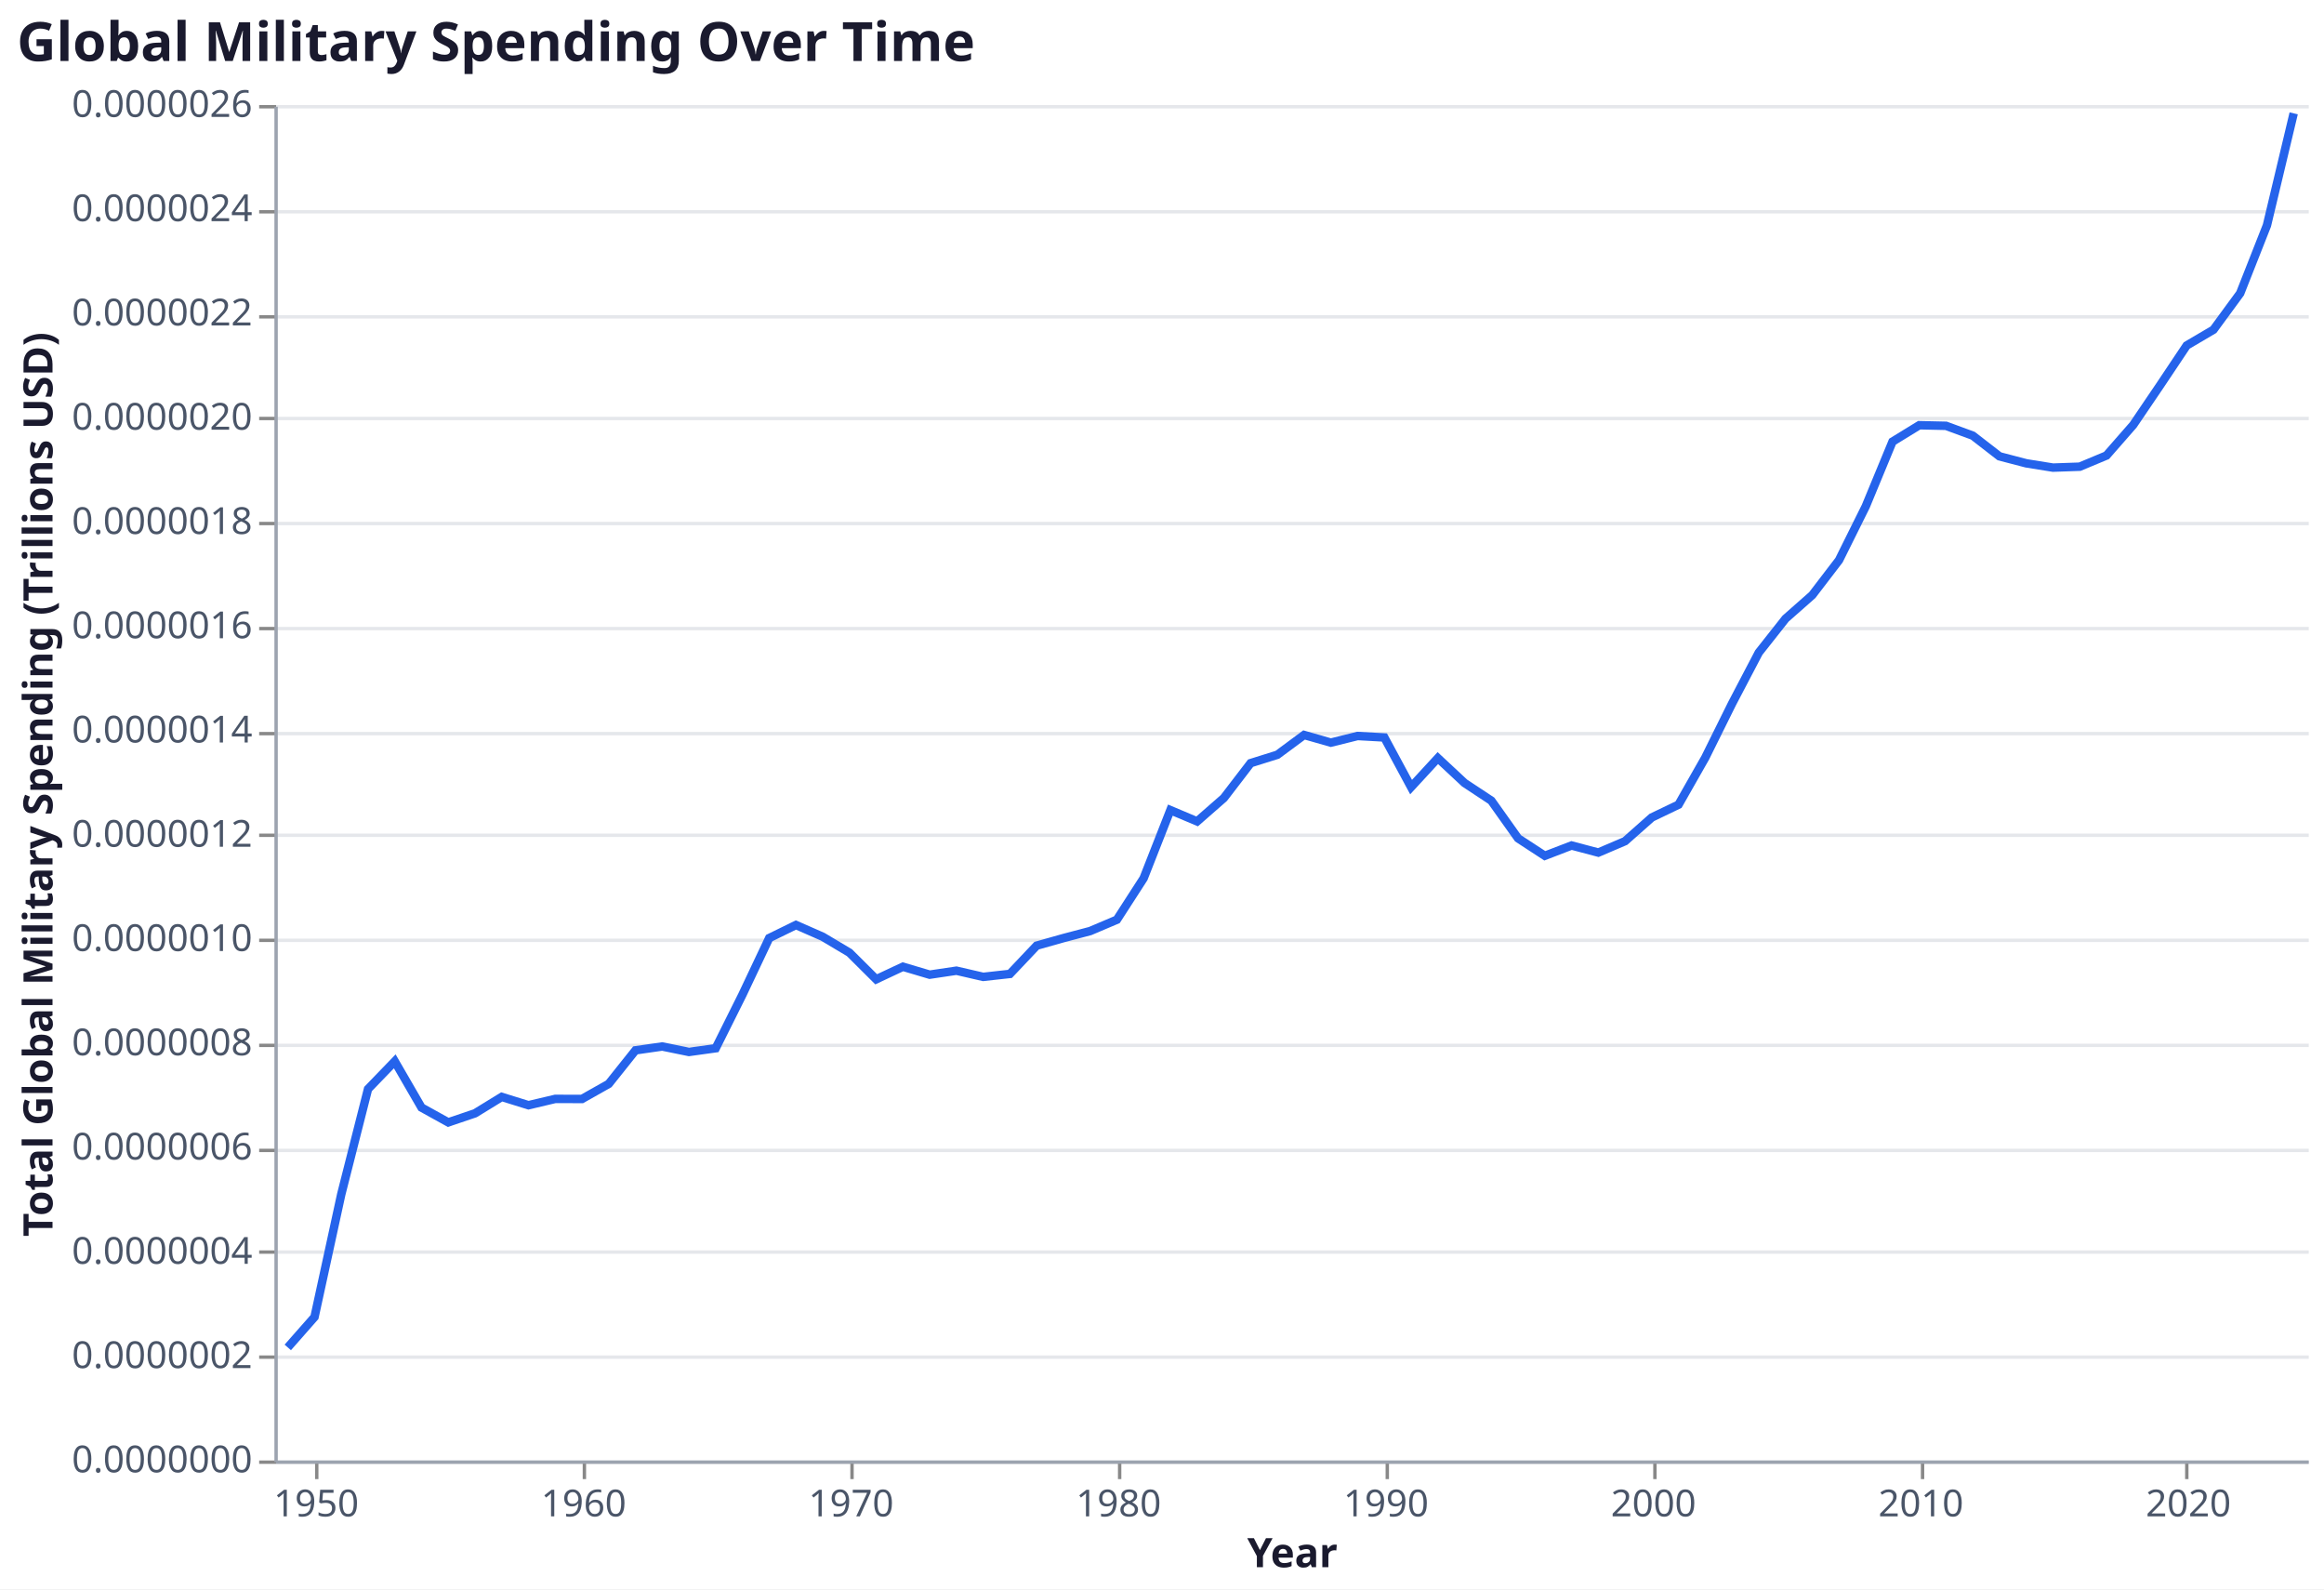
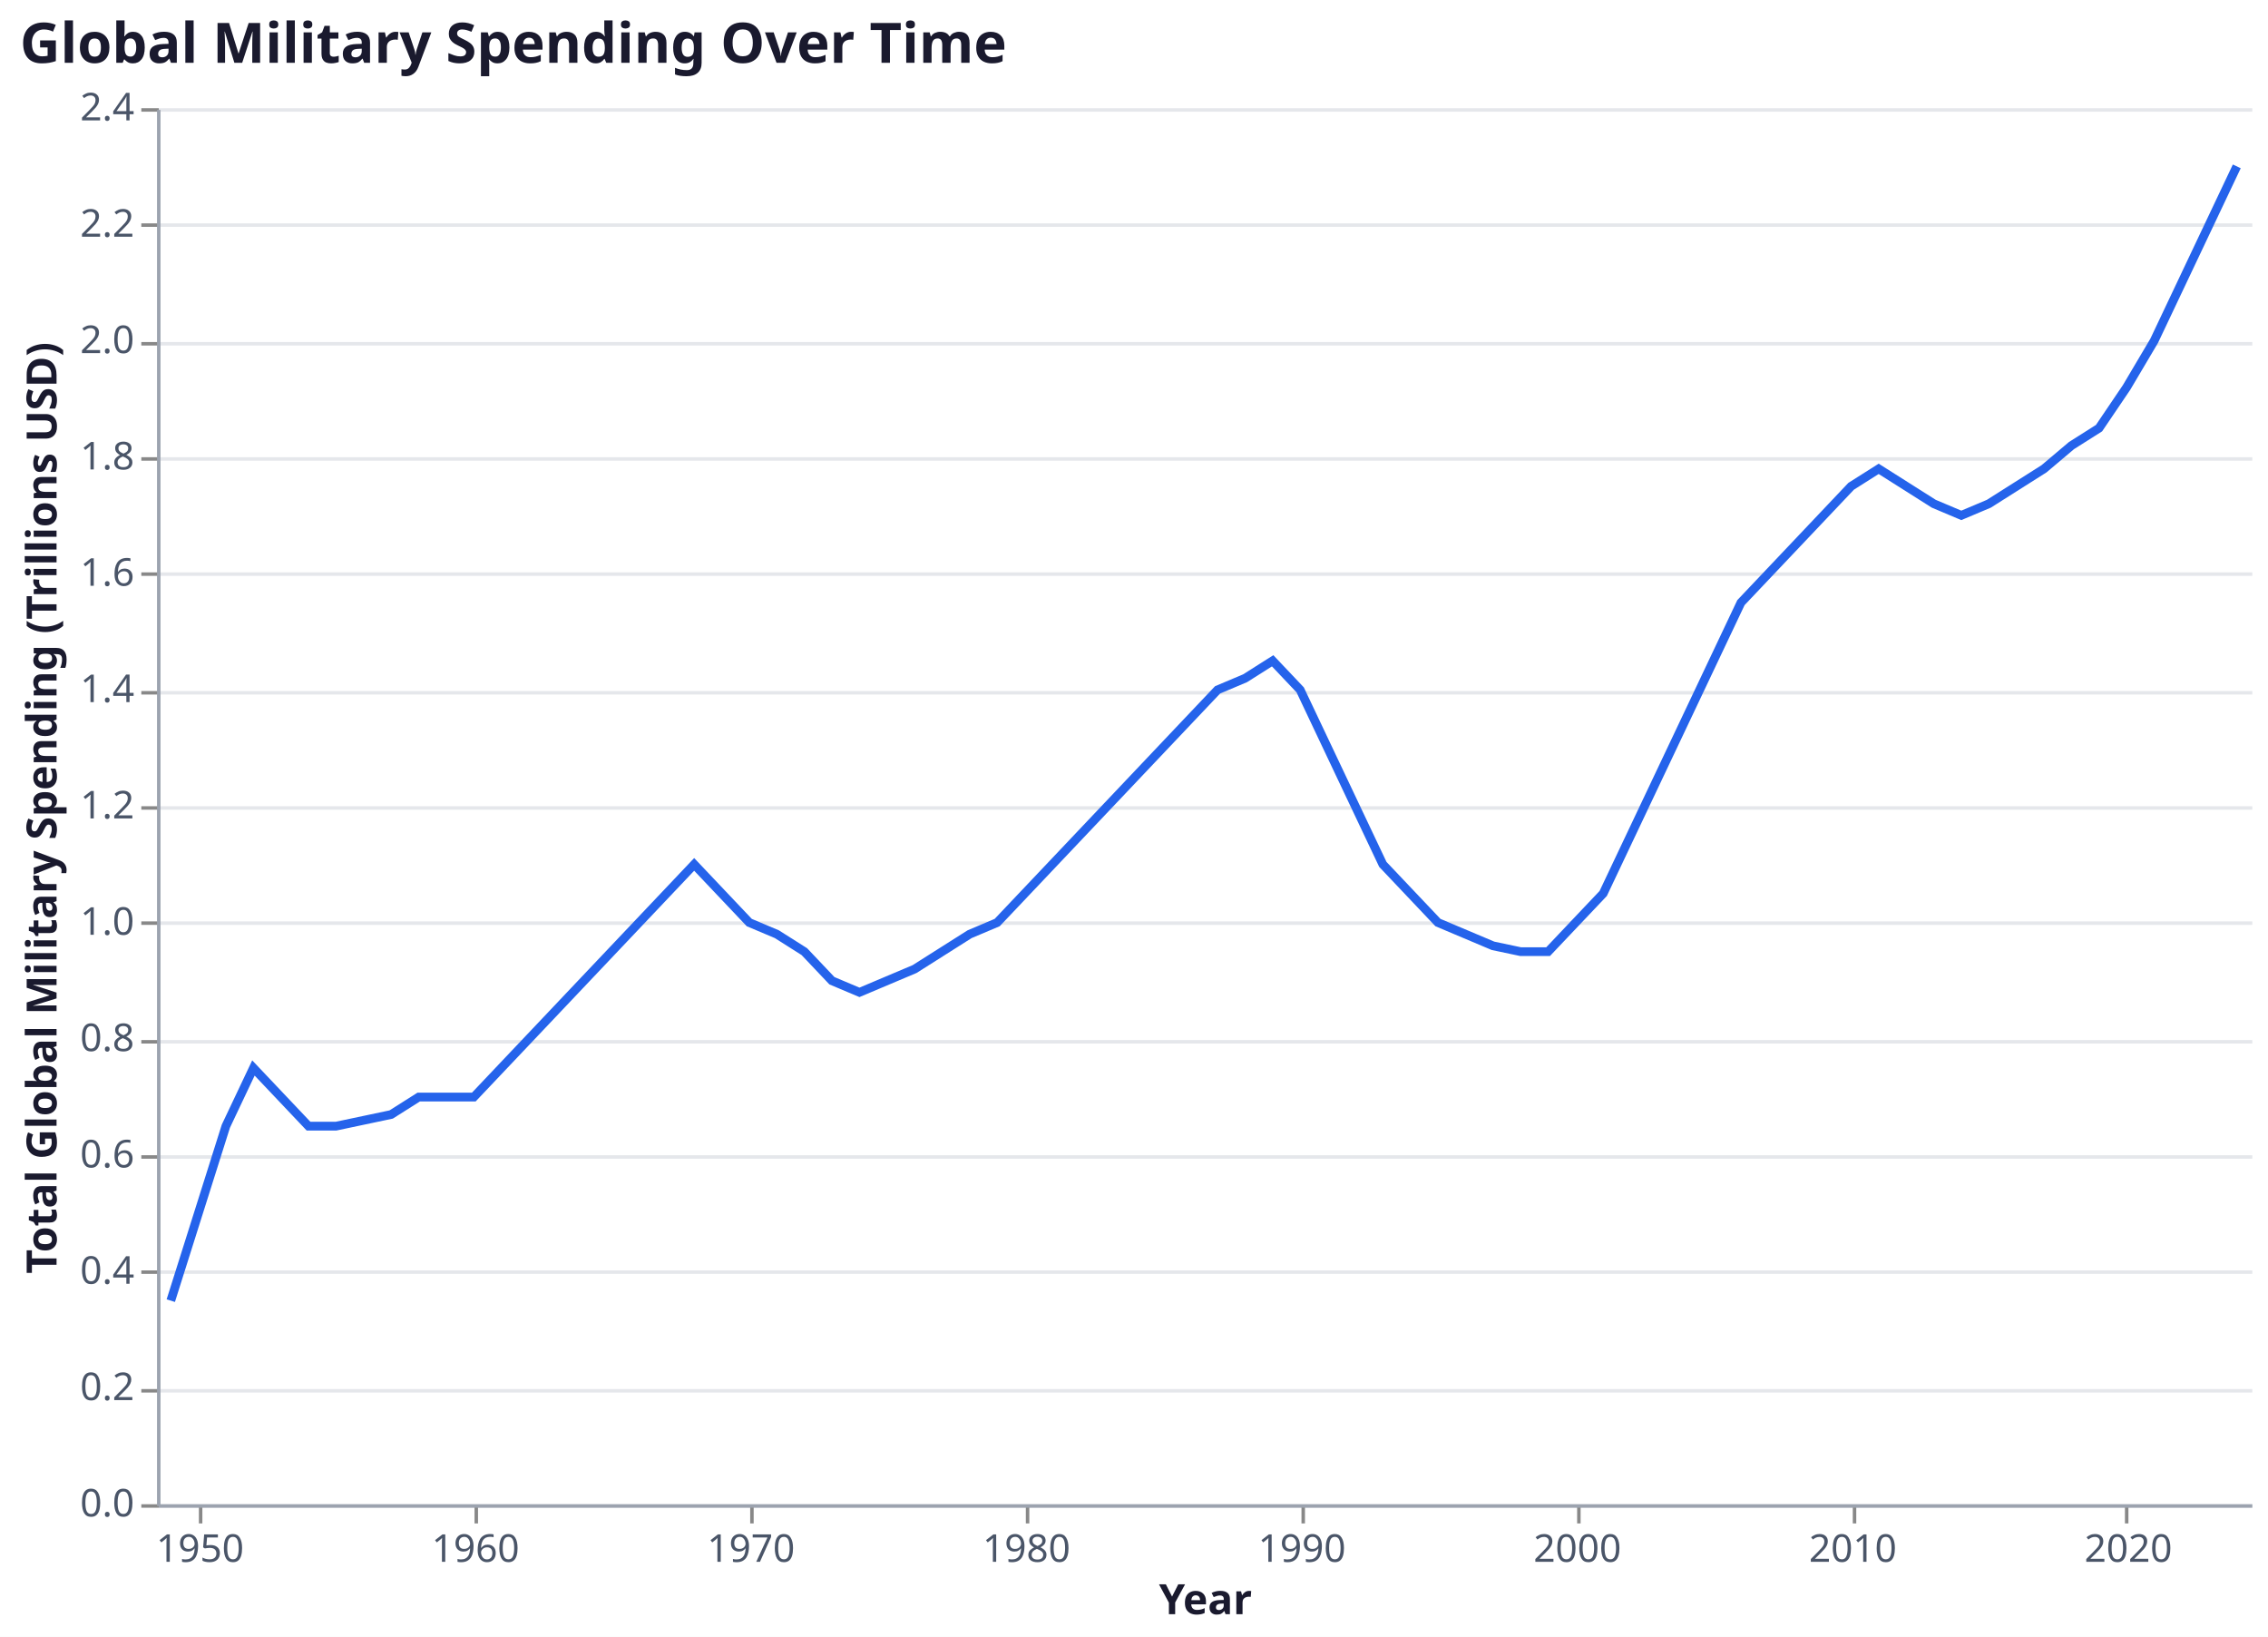
- <svg xmlns="http://www.w3.org/2000/svg" version="1.1" class="marks" width="686" height="469" viewBox="0 0 686 469">
-   <rect width="686" height="469" fill="white" />
-   <g fill="none" stroke-miterlimit="10" transform="translate(81,31)">
+ <svg xmlns="http://www.w3.org/2000/svg" version="1.1" class="marks" width="650" height="469" viewBox="0 0 650 469">
+   <rect width="650" height="469" fill="white" />
+   <g fill="none" stroke-miterlimit="10" transform="translate(45,31)">
    <g class="mark-group role-frame root" role="graphics-object" aria-roledescription="group mark container">
      <g transform="translate(0,0)">
        <path class="background" aria-hidden="true" d="M0,0h600v400h-600Z" stroke="#ddd" stroke-width="0" />
        <g>
          <g class="mark-group role-axis" aria-hidden="true">
            <g transform="translate(0.5,0.5)">
              <path class="background" aria-hidden="true" d="M0,0h0v0h0Z" pointer-events="none" />
              <g>
                <g class="mark-rule role-axis-grid" pointer-events="none">
                  <line transform="translate(0,400)" x2="600" y2="0" stroke="#e5e7eb" stroke-width="1" opacity="1" />
-                   <line transform="translate(0,369)" x2="600" y2="0" stroke="#e5e7eb" stroke-width="1" opacity="1" />
-                   <line transform="translate(0,338)" x2="600" y2="0" stroke="#e5e7eb" stroke-width="1" opacity="1" />
-                   <line transform="translate(0,308)" x2="600" y2="0" stroke="#e5e7eb" stroke-width="1" opacity="1" />
-                   <line transform="translate(0,277)" x2="600" y2="0" stroke="#e5e7eb" stroke-width="1" opacity="1" />
-                   <line transform="translate(0,246)" x2="600" y2="0" stroke="#e5e7eb" stroke-width="1" opacity="1" />
-                   <line transform="translate(0,215)" x2="600" y2="0" stroke="#e5e7eb" stroke-width="1" opacity="1" />
-                   <line transform="translate(0,185)" x2="600" y2="0" stroke="#e5e7eb" stroke-width="1" opacity="1" />
-                   <line transform="translate(0,154)" x2="600" y2="0" stroke="#e5e7eb" stroke-width="1" opacity="1" />
-                   <line transform="translate(0,123)" x2="600" y2="0" stroke="#e5e7eb" stroke-width="1" opacity="1" />
-                   <line transform="translate(0,92)" x2="600" y2="0" stroke="#e5e7eb" stroke-width="1" opacity="1" />
-                   <line transform="translate(0,62)" x2="600" y2="0" stroke="#e5e7eb" stroke-width="1" opacity="1" />
-                   <line transform="translate(0,31)" x2="600" y2="0" stroke="#e5e7eb" stroke-width="1" opacity="1" />
+                   <line transform="translate(0,367)" x2="600" y2="0" stroke="#e5e7eb" stroke-width="1" opacity="1" />
+                   <line transform="translate(0,333)" x2="600" y2="0" stroke="#e5e7eb" stroke-width="1" opacity="1" />
+                   <line transform="translate(0,300)" x2="600" y2="0" stroke="#e5e7eb" stroke-width="1" opacity="1" />
+                   <line transform="translate(0,267)" x2="600" y2="0" stroke="#e5e7eb" stroke-width="1" opacity="1" />
+                   <line transform="translate(0,233)" x2="600" y2="0" stroke="#e5e7eb" stroke-width="1" opacity="1" />
+                   <line transform="translate(0,200)" x2="600" y2="0" stroke="#e5e7eb" stroke-width="1" opacity="1" />
+                   <line transform="translate(0,167)" x2="600" y2="0" stroke="#e5e7eb" stroke-width="1" opacity="1" />
+                   <line transform="translate(0,133)" x2="600" y2="0" stroke="#e5e7eb" stroke-width="1" opacity="1" />
+                   <line transform="translate(0,100)" x2="600" y2="0" stroke="#e5e7eb" stroke-width="1" opacity="1" />
+                   <line transform="translate(0,67)" x2="600" y2="0" stroke="#e5e7eb" stroke-width="1" opacity="1" />
+                   <line transform="translate(0,33)" x2="600" y2="0" stroke="#e5e7eb" stroke-width="1" opacity="1" />
                  <line transform="translate(0,0)" x2="600" y2="0" stroke="#e5e7eb" stroke-width="1" opacity="1" />
                </g>
              </g>
              <path class="foreground" aria-hidden="true" d="" pointer-events="none" display="none" />
            </g>
          </g>
          <g class="mark-group role-axis" role="graphics-symbol" aria-roledescription="axis" aria-label="X-axis titled 'Year' for a discrete scale with 76 values: 1949, 1950, 1951, 1952, 1953, ending with 2024">
            <g transform="translate(0.5,400.5)">
              <path class="background" aria-hidden="true" d="M0,0h0v0h0Z" pointer-events="none" />
              <g>
                <g class="mark-rule role-axis-tick" pointer-events="none">
                  <line transform="translate(12,0)" x2="0" y2="5" stroke="#888" stroke-width="1" opacity="1" />
                  <line transform="translate(91,0)" x2="0" y2="5" stroke="#888" stroke-width="1" opacity="1" />
                  <line transform="translate(170,0)" x2="0" y2="5" stroke="#888" stroke-width="1" opacity="1" />
                  <line transform="translate(249,0)" x2="0" y2="5" stroke="#888" stroke-width="1" opacity="1" />
                  <line transform="translate(328,0)" x2="0" y2="5" stroke="#888" stroke-width="1" opacity="1" />
                  <line transform="translate(407,0)" x2="0" y2="5" stroke="#888" stroke-width="1" opacity="1" />
                  <line transform="translate(486,0)" x2="0" y2="5" stroke="#888" stroke-width="1" opacity="1" />
                  <line transform="translate(564,0)" x2="0" y2="5" stroke="#888" stroke-width="1" opacity="1" />
                </g>
                <g class="mark-text role-axis-label" pointer-events="none">
                  <text text-anchor="middle" transform="translate(11.84211,16)" font-family="Lexend, system-ui, sans-serif" font-size="11px" fill="#4a5568" opacity="1">1950</text>
                  <text text-anchor="middle" transform="translate(90.78947,16)" font-family="Lexend, system-ui, sans-serif" font-size="11px" fill="#4a5568" opacity="1">1960</text>
                  <text text-anchor="middle" transform="translate(169.7368,16)" font-family="Lexend, system-ui, sans-serif" font-size="11px" fill="#4a5568" opacity="1">1970</text>
                  <text text-anchor="middle" transform="translate(248.6842,16)" font-family="Lexend, system-ui, sans-serif" font-size="11px" fill="#4a5568" opacity="1">1980</text>
                  <text text-anchor="middle" transform="translate(327.6316,16)" font-family="Lexend, system-ui, sans-serif" font-size="11px" fill="#4a5568" opacity="1">1990</text>
                  <text text-anchor="middle" transform="translate(406.5789,16)" font-family="Lexend, system-ui, sans-serif" font-size="11px" fill="#4a5568" opacity="1">2000</text>
                  <text text-anchor="middle" transform="translate(485.5263,16)" font-family="Lexend, system-ui, sans-serif" font-size="11px" fill="#4a5568" opacity="1">2010</text>
                  <text text-anchor="middle" transform="translate(564.4737,16)" font-family="Lexend, system-ui, sans-serif" font-size="11px" fill="#4a5568" opacity="1">2020</text>
                </g>
                <g class="mark-rule role-axis-domain" pointer-events="none">
                  <line transform="translate(0,0)" x2="600" y2="0" stroke="#9ca3af" stroke-width="1" opacity="1" />
                </g>
                <g class="mark-text role-axis-title" pointer-events="none">
                  <text text-anchor="middle" transform="translate(300,31)" font-family="Lexend, system-ui, sans-serif" font-size="12px" font-weight="bold" fill="#1a1a2e" opacity="1">Year</text>
                </g>
              </g>
              <path class="foreground" aria-hidden="true" d="" pointer-events="none" display="none" />
            </g>
          </g>
-           <g class="mark-group role-axis" role="graphics-symbol" aria-roledescription="axis" aria-label="Y-axis titled 'Total Global Military Spending (Trillions USD)' for a linear scale with values from 0.0000000 to 0.0000026">
+           <g class="mark-group role-axis" role="graphics-symbol" aria-roledescription="axis" aria-label="Y-axis titled 'Total Global Military Spending (Trillions USD)' for a linear scale with values from 0.0 to 2.4">
            <g transform="translate(0.5,0.5)">
              <path class="background" aria-hidden="true" d="M0,0h0v0h0Z" pointer-events="none" />
              <g>
                <g class="mark-rule role-axis-tick" pointer-events="none">
                  <line transform="translate(0,400)" x2="-5" y2="0" stroke="#888" stroke-width="1" opacity="1" />
-                   <line transform="translate(0,369)" x2="-5" y2="0" stroke="#888" stroke-width="1" opacity="1" />
-                   <line transform="translate(0,338)" x2="-5" y2="0" stroke="#888" stroke-width="1" opacity="1" />
-                   <line transform="translate(0,308)" x2="-5" y2="0" stroke="#888" stroke-width="1" opacity="1" />
-                   <line transform="translate(0,277)" x2="-5" y2="0" stroke="#888" stroke-width="1" opacity="1" />
-                   <line transform="translate(0,246)" x2="-5" y2="0" stroke="#888" stroke-width="1" opacity="1" />
-                   <line transform="translate(0,215)" x2="-5" y2="0" stroke="#888" stroke-width="1" opacity="1" />
-                   <line transform="translate(0,185)" x2="-5" y2="0" stroke="#888" stroke-width="1" opacity="1" />
-                   <line transform="translate(0,154)" x2="-5" y2="0" stroke="#888" stroke-width="1" opacity="1" />
-                   <line transform="translate(0,123)" x2="-5" y2="0" stroke="#888" stroke-width="1" opacity="1" />
-                   <line transform="translate(0,92)" x2="-5" y2="0" stroke="#888" stroke-width="1" opacity="1" />
-                   <line transform="translate(0,62)" x2="-5" y2="0" stroke="#888" stroke-width="1" opacity="1" />
-                   <line transform="translate(0,31)" x2="-5" y2="0" stroke="#888" stroke-width="1" opacity="1" />
+                   <line transform="translate(0,367)" x2="-5" y2="0" stroke="#888" stroke-width="1" opacity="1" />
+                   <line transform="translate(0,333)" x2="-5" y2="0" stroke="#888" stroke-width="1" opacity="1" />
+                   <line transform="translate(0,300)" x2="-5" y2="0" stroke="#888" stroke-width="1" opacity="1" />
+                   <line transform="translate(0,267)" x2="-5" y2="0" stroke="#888" stroke-width="1" opacity="1" />
+                   <line transform="translate(0,233)" x2="-5" y2="0" stroke="#888" stroke-width="1" opacity="1" />
+                   <line transform="translate(0,200)" x2="-5" y2="0" stroke="#888" stroke-width="1" opacity="1" />
+                   <line transform="translate(0,167)" x2="-5" y2="0" stroke="#888" stroke-width="1" opacity="1" />
+                   <line transform="translate(0,133)" x2="-5" y2="0" stroke="#888" stroke-width="1" opacity="1" />
+                   <line transform="translate(0,100)" x2="-5" y2="0" stroke="#888" stroke-width="1" opacity="1" />
+                   <line transform="translate(0,67)" x2="-5" y2="0" stroke="#888" stroke-width="1" opacity="1" />
+                   <line transform="translate(0,33)" x2="-5" y2="0" stroke="#888" stroke-width="1" opacity="1" />
                  <line transform="translate(0,0)" x2="-5" y2="0" stroke="#888" stroke-width="1" opacity="1" />
                </g>
                <g class="mark-text role-axis-label" pointer-events="none">
-                   <text text-anchor="end" transform="translate(-7,403)" font-family="Lexend, system-ui, sans-serif" font-size="11px" fill="#4a5568" opacity="1">0.0000000</text>
-                   <text text-anchor="end" transform="translate(-7,372.2308)" font-family="Lexend, system-ui, sans-serif" font-size="11px" fill="#4a5568" opacity="1">0.0000002</text>
-                   <text text-anchor="end" transform="translate(-7,341.4615)" font-family="Lexend, system-ui, sans-serif" font-size="11px" fill="#4a5568" opacity="1">0.0000004</text>
-                   <text text-anchor="end" transform="translate(-7,310.6923)" font-family="Lexend, system-ui, sans-serif" font-size="11px" fill="#4a5568" opacity="1">0.0000006</text>
-                   <text text-anchor="end" transform="translate(-7,279.9231)" font-family="Lexend, system-ui, sans-serif" font-size="11px" fill="#4a5568" opacity="1">0.0000008</text>
-                   <text text-anchor="end" transform="translate(-7,249.1538)" font-family="Lexend, system-ui, sans-serif" font-size="11px" fill="#4a5568" opacity="1">0.0000010</text>
-                   <text text-anchor="end" transform="translate(-7,218.3846)" font-family="Lexend, system-ui, sans-serif" font-size="11px" fill="#4a5568" opacity="1">0.0000012</text>
-                   <text text-anchor="end" transform="translate(-7,187.6154)" font-family="Lexend, system-ui, sans-serif" font-size="11px" fill="#4a5568" opacity="1">0.0000014</text>
-                   <text text-anchor="end" transform="translate(-7,156.8462)" font-family="Lexend, system-ui, sans-serif" font-size="11px" fill="#4a5568" opacity="1">0.0000016</text>
-                   <text text-anchor="end" transform="translate(-7,126.0769)" font-family="Lexend, system-ui, sans-serif" font-size="11px" fill="#4a5568" opacity="1">0.0000018</text>
-                   <text text-anchor="end" transform="translate(-7,95.30769)" font-family="Lexend, system-ui, sans-serif" font-size="11px" fill="#4a5568" opacity="1">0.0000020</text>
-                   <text text-anchor="end" transform="translate(-7,64.53846)" font-family="Lexend, system-ui, sans-serif" font-size="11px" fill="#4a5568" opacity="1">0.0000022</text>
-                   <text text-anchor="end" transform="translate(-7,33.76923)" font-family="Lexend, system-ui, sans-serif" font-size="11px" fill="#4a5568" opacity="1">0.0000024</text>
-                   <text text-anchor="end" transform="translate(-7,3)" font-family="Lexend, system-ui, sans-serif" font-size="11px" fill="#4a5568" opacity="1">0.0000026</text>
+                   <text text-anchor="end" transform="translate(-7,403)" font-family="Lexend, system-ui, sans-serif" font-size="11px" fill="#4a5568" opacity="1">0.0</text>
+                   <text text-anchor="end" transform="translate(-7,369.6667)" font-family="Lexend, system-ui, sans-serif" font-size="11px" fill="#4a5568" opacity="1">0.2</text>
+                   <text text-anchor="end" transform="translate(-7,336.3333)" font-family="Lexend, system-ui, sans-serif" font-size="11px" fill="#4a5568" opacity="1">0.4</text>
+                   <text text-anchor="end" transform="translate(-7,303)" font-family="Lexend, system-ui, sans-serif" font-size="11px" fill="#4a5568" opacity="1">0.6</text>
+                   <text text-anchor="end" transform="translate(-7,269.6667)" font-family="Lexend, system-ui, sans-serif" font-size="11px" fill="#4a5568" opacity="1">0.8</text>
+                   <text text-anchor="end" transform="translate(-7,236.3333)" font-family="Lexend, system-ui, sans-serif" font-size="11px" fill="#4a5568" opacity="1">1.0</text>
+                   <text text-anchor="end" transform="translate(-7,203)" font-family="Lexend, system-ui, sans-serif" font-size="11px" fill="#4a5568" opacity="1">1.2</text>
+                   <text text-anchor="end" transform="translate(-7,169.6667)" font-family="Lexend, system-ui, sans-serif" font-size="11px" fill="#4a5568" opacity="1">1.4</text>
+                   <text text-anchor="end" transform="translate(-7,136.3333)" font-family="Lexend, system-ui, sans-serif" font-size="11px" fill="#4a5568" opacity="1">1.6</text>
+                   <text text-anchor="end" transform="translate(-7,103)" font-family="Lexend, system-ui, sans-serif" font-size="11px" fill="#4a5568" opacity="1">1.8</text>
+                   <text text-anchor="end" transform="translate(-7,69.66667)" font-family="Lexend, system-ui, sans-serif" font-size="11px" fill="#4a5568" opacity="1">2.0</text>
+                   <text text-anchor="end" transform="translate(-7,36.33333)" font-family="Lexend, system-ui, sans-serif" font-size="11px" fill="#4a5568" opacity="1">2.2</text>
+                   <text text-anchor="end" transform="translate(-7,3)" font-family="Lexend, system-ui, sans-serif" font-size="11px" fill="#4a5568" opacity="1">2.4</text>
                </g>
                <g class="mark-rule role-axis-domain" pointer-events="none">
                  <line transform="translate(0,400)" x2="0" y2="-400" stroke="#9ca3af" stroke-width="1" opacity="1" />
                </g>
                <g class="mark-text role-axis-title" pointer-events="none">
-                   <text text-anchor="middle" transform="translate(-62.99756,200) rotate(-90) translate(0,-3)" font-family="Lexend, system-ui, sans-serif" font-size="12px" font-weight="bold" fill="#1a1a2e" opacity="1">Total Global Military Spending (Trillions USD)</text>
+                   <text text-anchor="middle" transform="translate(-26.2915,200) rotate(-90) translate(0,-3)" font-family="Lexend, system-ui, sans-serif" font-size="12px" font-weight="bold" fill="#1a1a2e" opacity="1">Total Global Military Spending (Trillions USD)</text>
                </g>
              </g>
              <path class="foreground" aria-hidden="true" d="" pointer-events="none" display="none" />
            </g>
          </g>
          <g class="mark-line role-mark marks" role="graphics-object" aria-roledescription="line mark container">
-             <path aria-label="Year: 1949; Total Global Military Spending (Trillions USD): 2.1685918e-7" role="graphics-symbol" aria-roledescription="line mark" d="M3.947,366.637L11.842,357.666L19.737,321.435L27.632,290.379L35.526,282.21L43.421,295.849L51.316,300.221L59.211,297.55L67.105,292.709L75,295.162L82.895,293.295L90.789,293.314L98.684,288.859L106.579,278.961L114.474,277.826L122.368,279.44L130.263,278.345L138.158,262.524L146.053,245.837L153.947,241.973L161.842,245.442L169.737,250.142L177.632,257.999L185.526,254.292L193.421,256.637L201.316,255.461L209.211,257.284L217.105,256.412L225,248.072L232.895,245.844L240.789,243.763L248.684,240.413L256.579,228.179L264.474,208.075L272.368,211.404L280.263,204.5L288.158,194.211L296.053,191.738L303.947,185.897L311.842,188.157L319.737,186.199L327.632,186.637L335.526,201.281L343.421,192.717L351.316,200.075L359.211,205.289L367.105,216.397L375,221.55L382.895,218.515L390.789,220.606L398.684,217.232L406.579,210.247L414.474,206.458L422.368,192.585L430.263,176.65L438.158,161.58L446.053,151.579L453.947,144.619L461.842,134.307L469.737,118.421L477.632,99.329L485.526,94.489L493.421,94.663L501.316,97.561L509.211,103.67L517.105,105.727L525,106.998L532.895,106.723L540.789,103.428L548.684,94.405L556.579,82.762L564.474,70.951L572.368,66.306L580.263,55.539L588.158,35.514L596.053,2.446" stroke="#2563eb" stroke-width="2.5" />
+             <path aria-label="Year: 1949; Total Global Military Spending (Trillions USD): 0.35" role="graphics-symbol" aria-roledescription="line mark" d="M3.947,341.667L11.842,316.667L19.737,291.667L27.632,275L35.526,283.333L43.421,291.667L51.316,291.667L59.211,290L67.105,288.333L75,283.333L82.895,283.333L90.789,283.333L98.684,275L106.579,266.667L114.474,258.333L122.368,250L130.263,241.667L138.158,233.333L146.053,225L153.947,216.667L161.842,225L169.737,233.333L177.632,236.667L185.526,241.667L193.421,250L201.316,253.333L209.211,250L217.105,246.667L225,241.667L232.895,236.667L240.789,233.333L248.684,225L256.579,216.667L264.474,208.333L272.368,200L280.263,191.667L288.158,183.333L296.053,175L303.947,166.667L311.842,163.333L319.737,158.333L327.632,166.667L335.526,183.333L343.421,200L351.316,216.667L359.211,225L367.105,233.333L375,236.667L382.895,240L390.789,241.667L398.684,241.667L406.579,233.333L414.474,225L422.368,208.333L430.263,191.667L438.158,175L446.053,158.333L453.947,141.667L461.842,133.333L469.737,125L477.632,116.667L485.526,108.333L493.421,103.333L501.316,108.333L509.211,113.333L517.105,116.667L525,113.333L532.895,108.333L540.789,103.333L548.684,96.667L556.579,91.667L564.474,80L572.368,66.667L580.263,50L588.158,33.333L596.053,16.667" stroke="#2563eb" stroke-width="2.5" />
          </g>
          <g class="mark-group role-title">
-             <g transform="translate(-75.99756,-26)">
+             <g transform="translate(-39.2915,-26)">
              <path class="background" aria-hidden="true" d="M0,0h0v0h0Z" pointer-events="none" />
              <g>
                <g class="mark-text role-title-text" role="graphics-symbol" aria-roledescription="title" aria-label="Title text 'Global Military Spending Over Time'" pointer-events="none">
                  <text text-anchor="start" transform="translate(0,13)" font-family="Lexend, system-ui, sans-serif" font-size="16px" font-weight="600" fill="#1a1a2e" opacity="1">Global Military Spending Over Time</text>
                </g>
              </g>
              <path class="foreground" aria-hidden="true" d="" pointer-events="none" display="none" />
            </g>
          </g>
        </g>
        <path class="foreground" aria-hidden="true" d="" display="none" />
      </g>
    </g>
  </g>
</svg>
